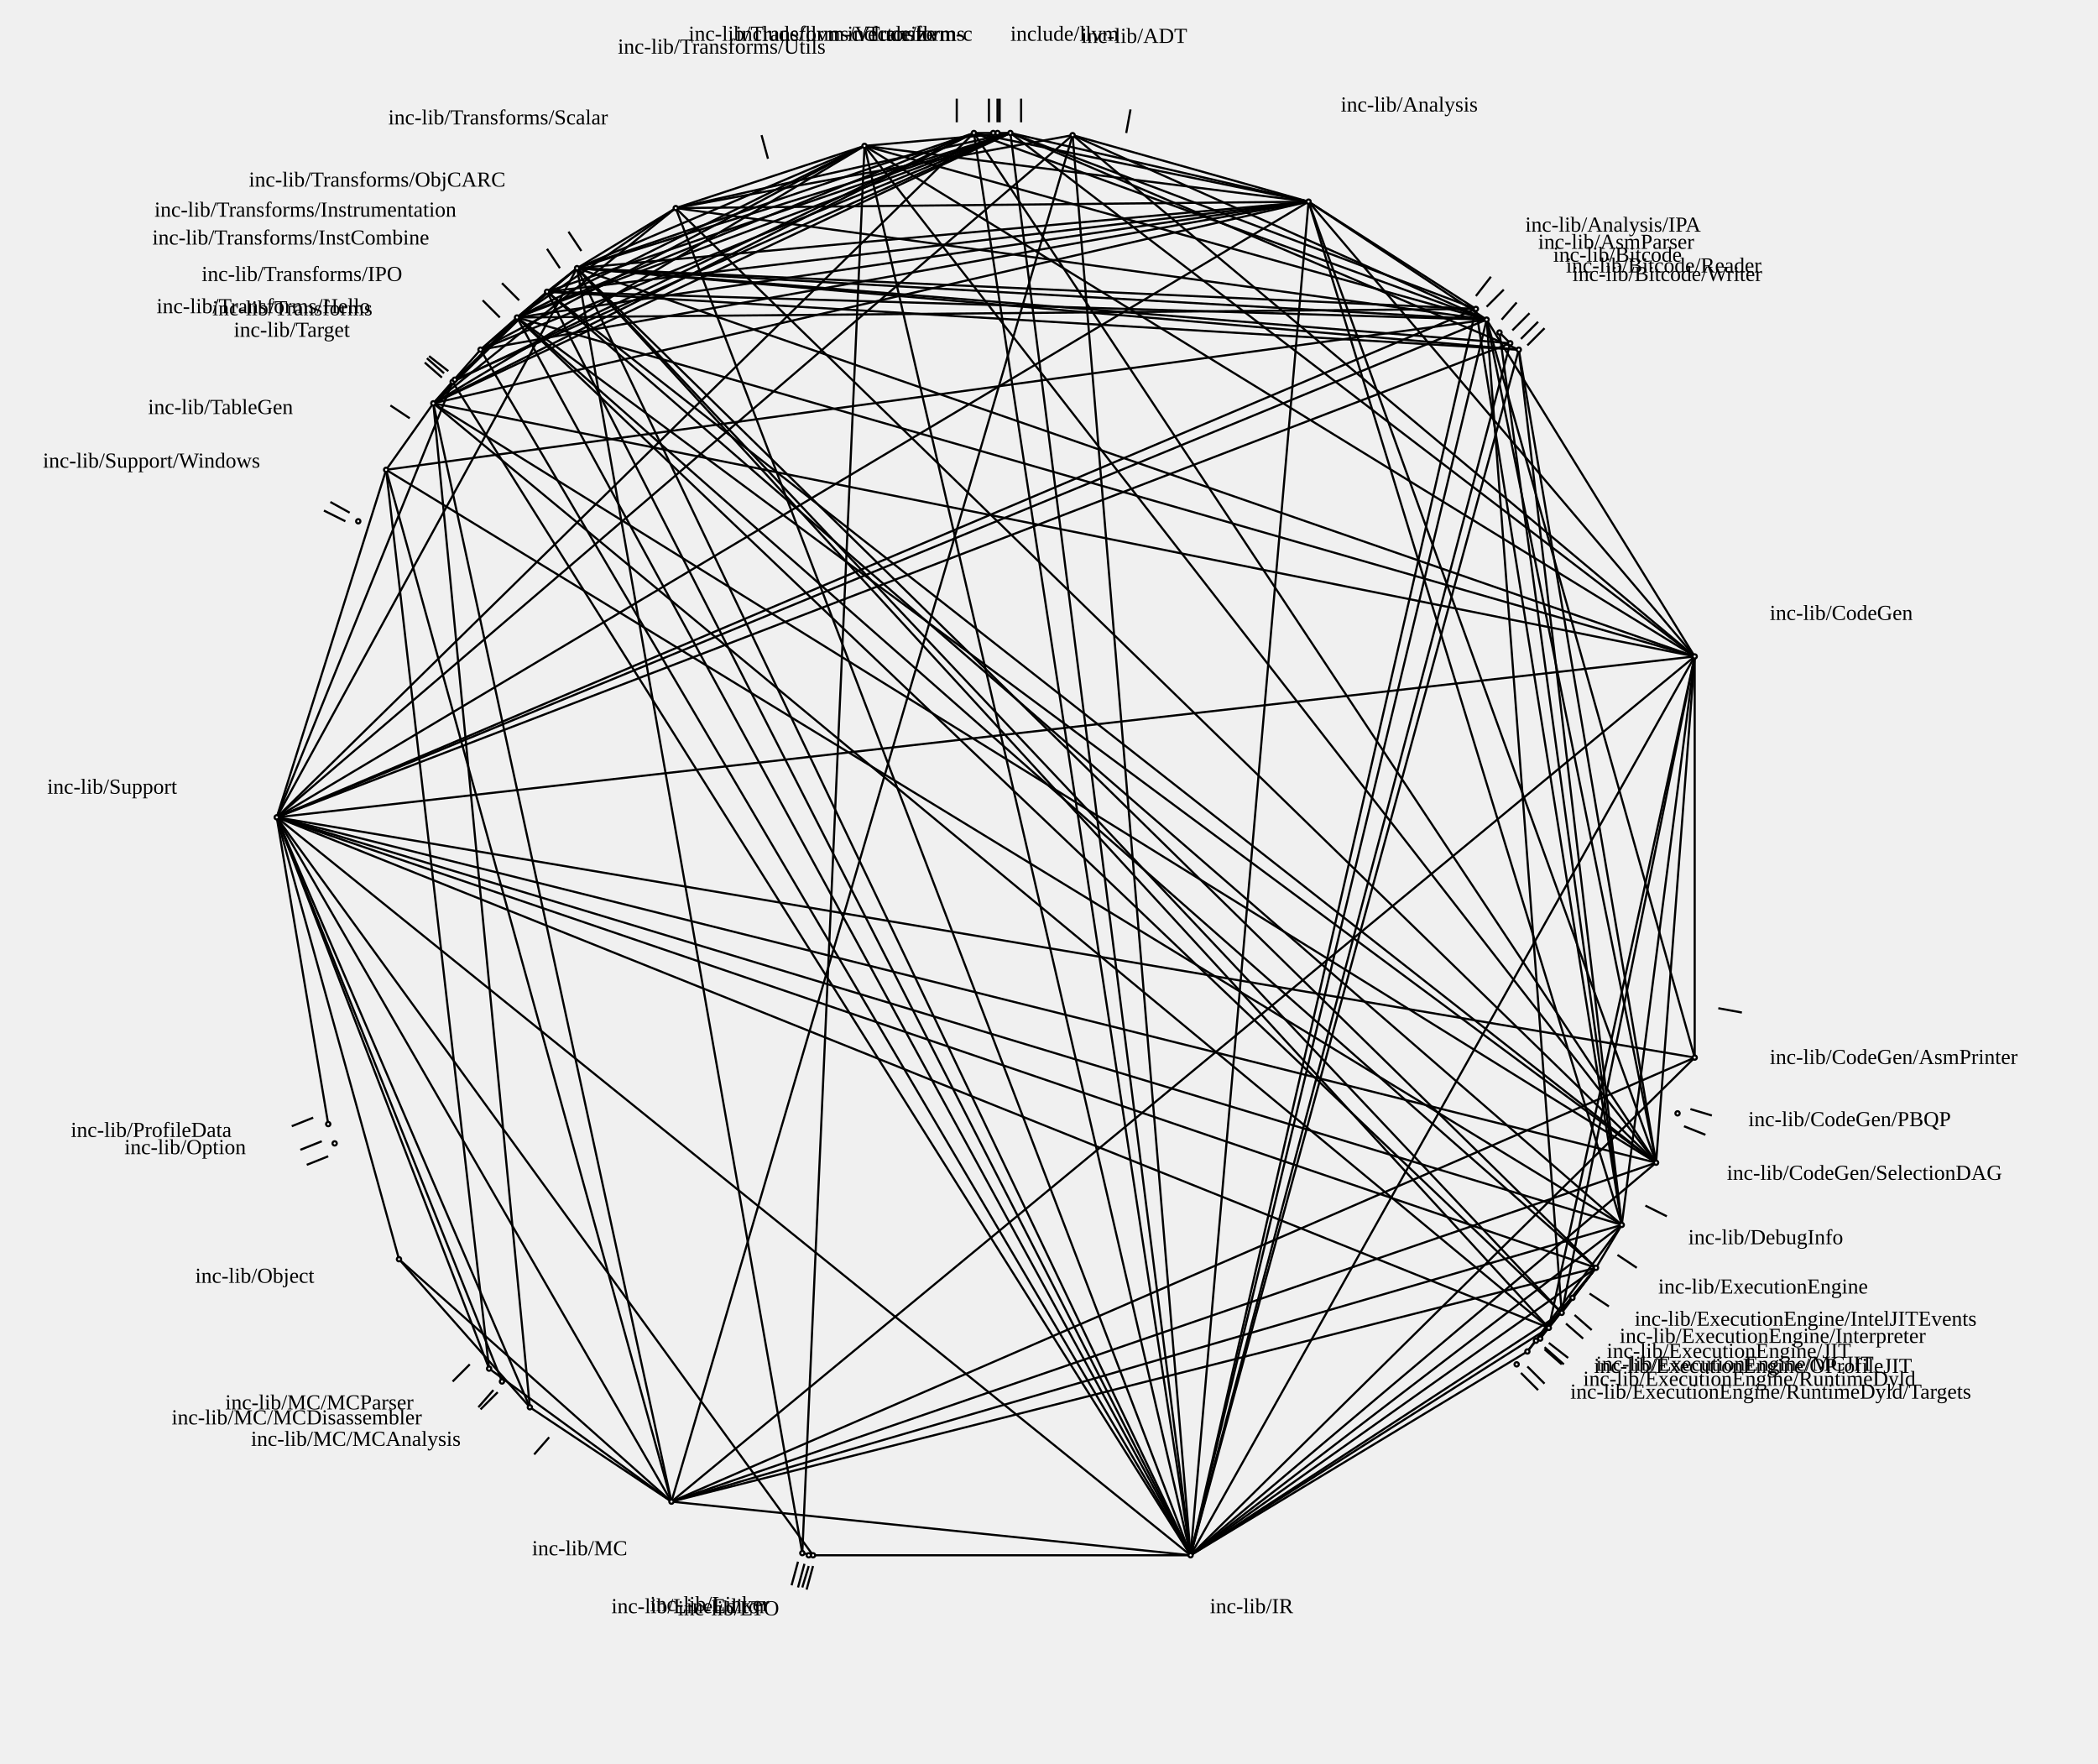
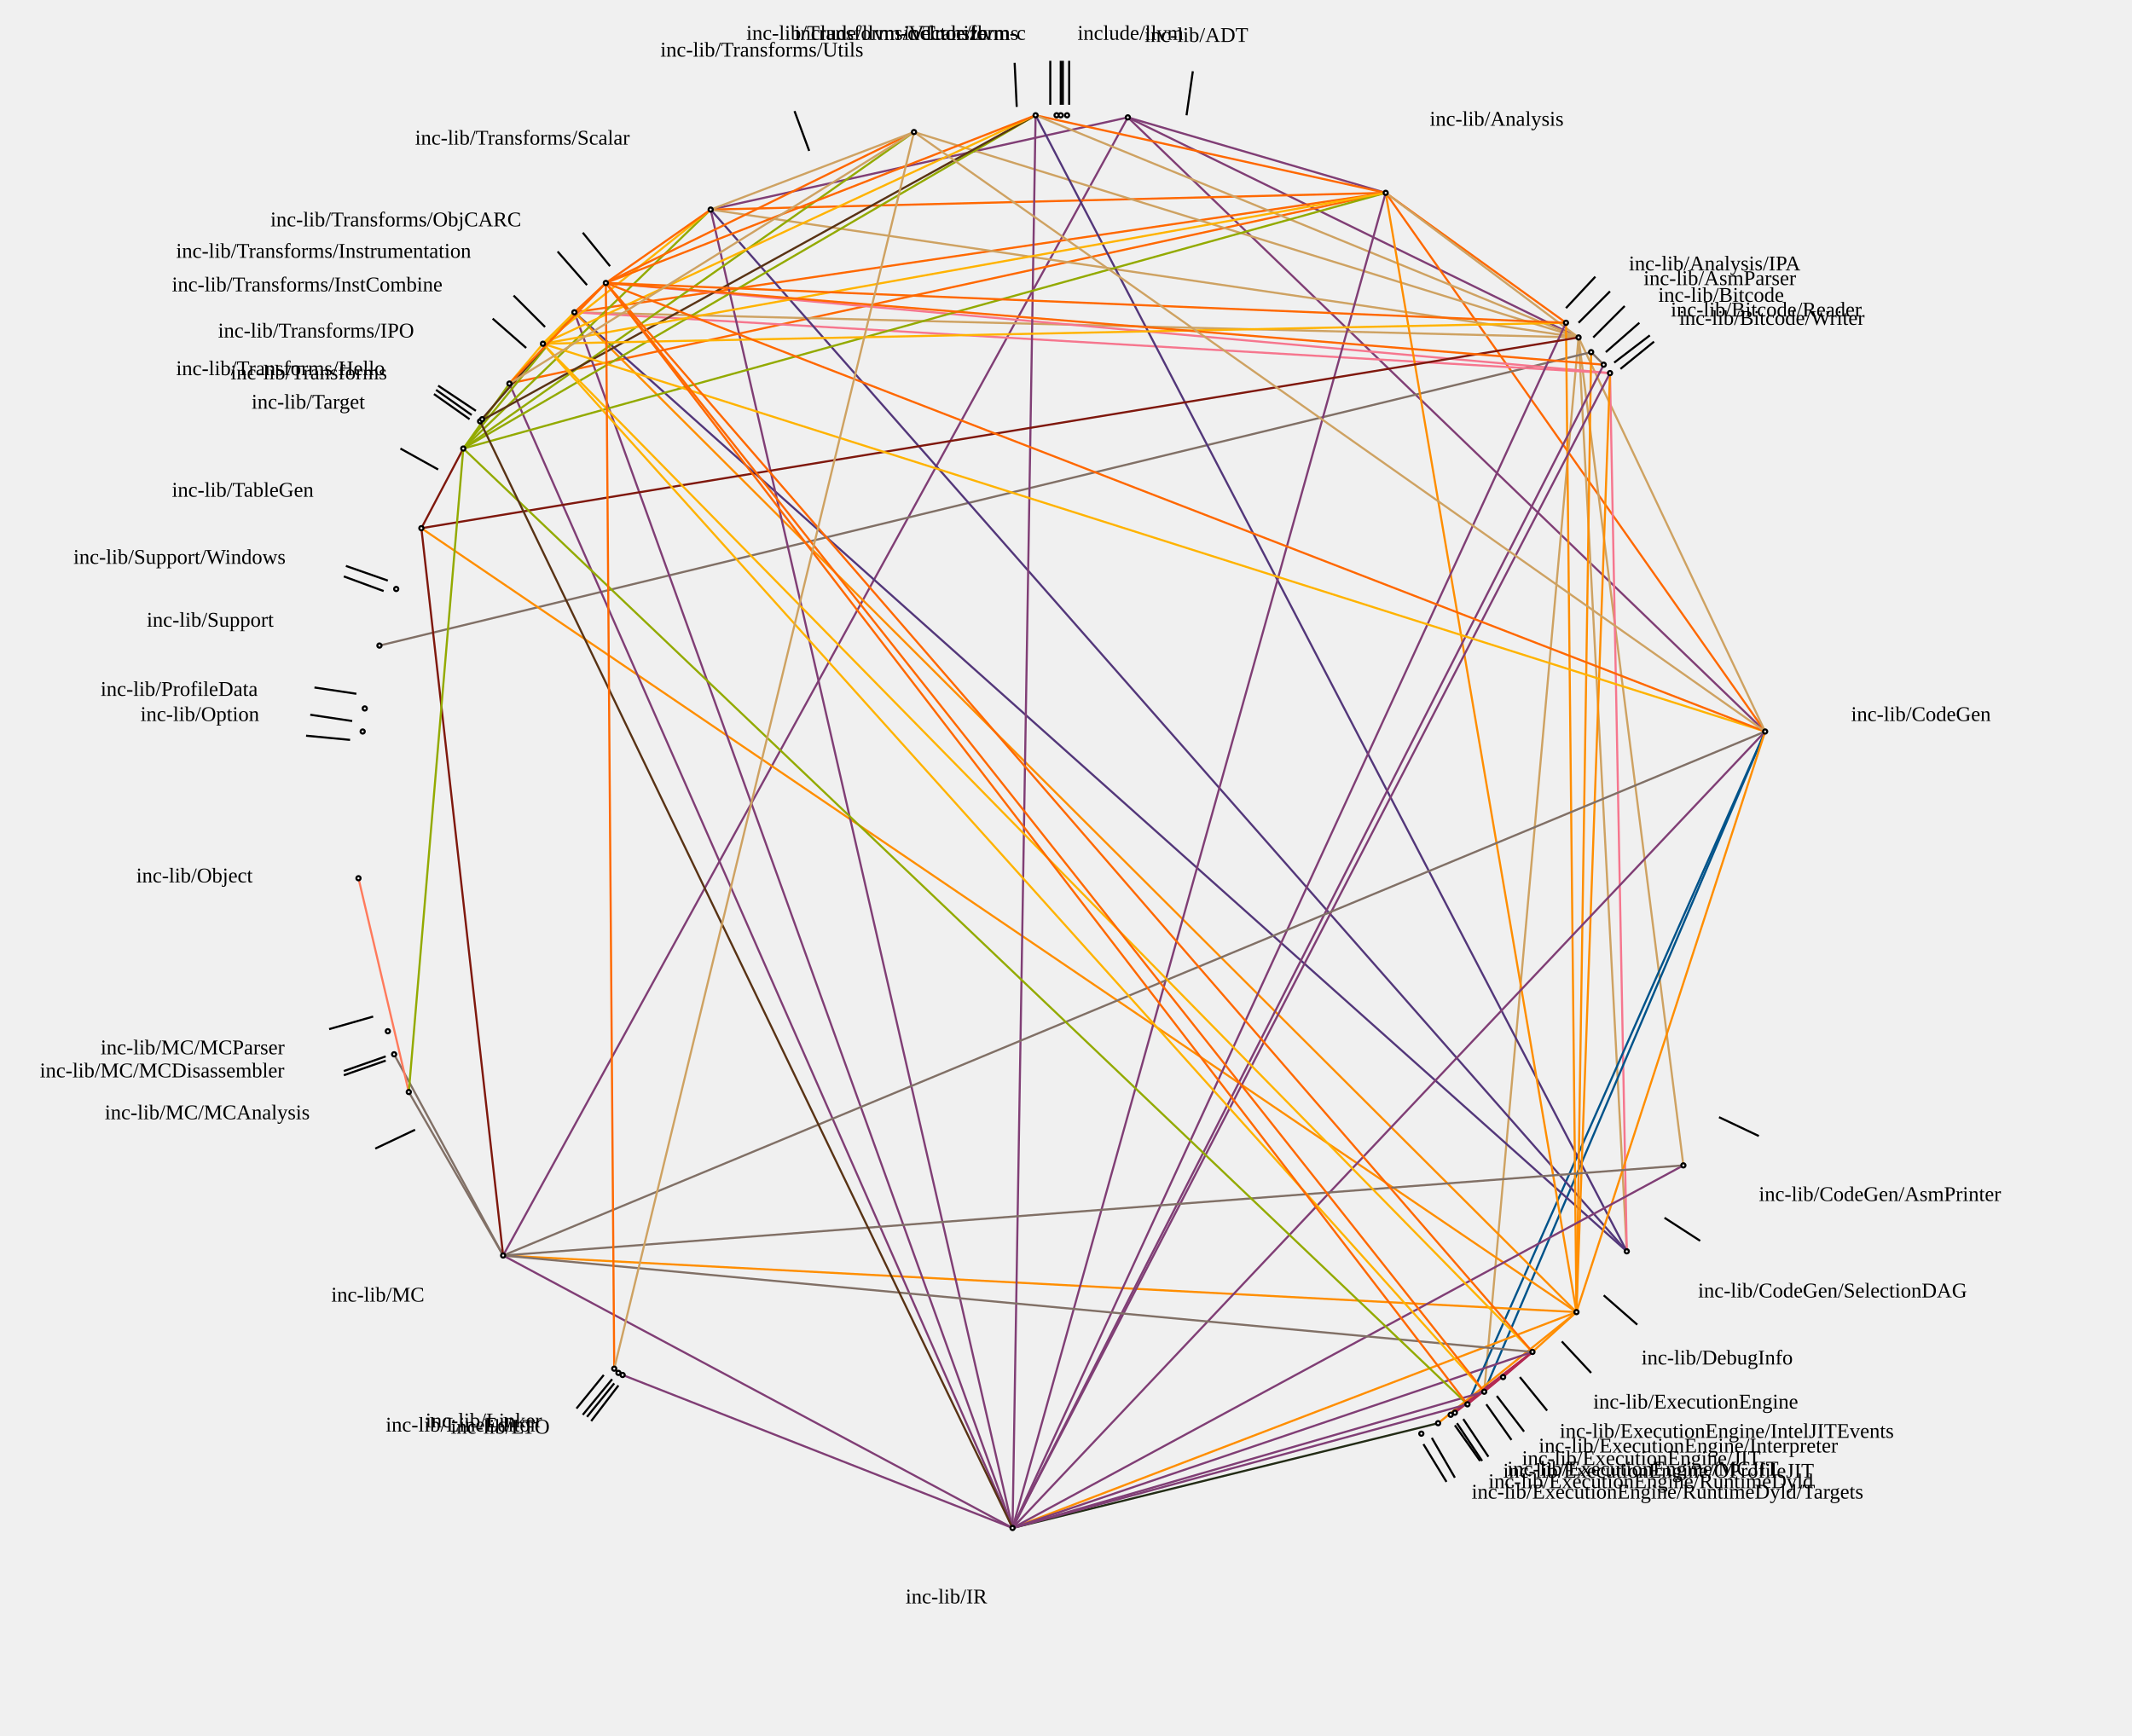
- <svg xmlns="http://www.w3.org/2000/svg" version="1.1" width="978" height="822">
-   <g fill="#f5f5ff" stroke="rgb(0,0,0)" style="stroke-width:1">
-     <line x1="466" y1="57" x2="466" y2="46" />
-     <line x1="476" y1="57" x2="476" y2="46" />
-     <line x1="525" y1="62" x2="527" y2="51" />
-     <line x1="688" y1="138" x2="695" y2="129" />
-     <line x1="693" y1="143" x2="701" y2="135" />
-     <line x1="700" y1="149" x2="707" y2="141" />
-     <line x1="705" y1="154" x2="713" y2="146" />
-     <line x1="709" y1="158" x2="717" y2="150" />
-     <line x1="712" y1="161" x2="720" y2="153" />
-     <line x1="801" y1="470" x2="812" y2="472" />
-     <line x1="788" y1="517" x2="798" y2="520" />
-     <line x1="785" y1="525" x2="795" y2="529" />
-     <line x1="767" y1="562" x2="777" y2="567" />
-     <line x1="754" y1="585" x2="763" y2="591" />
-     <line x1="741" y1="603" x2="750" y2="609" />
-     <line x1="734" y1="613" x2="742" y2="620" />
-     <line x1="730" y1="617" x2="738" y2="624" />
-     <line x1="722" y1="626" x2="731" y2="633" />
-     <line x1="720" y1="628" x2="729" y2="636" />
-     <line x1="720" y1="629" x2="728" y2="636" />
-     <line x1="712" y1="637" x2="720" y2="645" />
-     <line x1="709" y1="640" x2="717" y2="648" />
-     <line x1="379" y1="730" x2="376" y2="741" />
-     <line x1="377" y1="730" x2="374" y2="740" />
-     <line x1="375" y1="729" x2="372" y2="740" />
-     <line x1="372" y1="728" x2="369" y2="739" />
-     <line x1="256" y1="670" x2="249" y2="678" />
-     <line x1="232" y1="649" x2="224" y2="657" />
-     <line x1="230" y1="648" x2="223" y2="656" />
-     <line x1="219" y1="636" x2="211" y2="644" />
-     <line x1="153" y1="539" x2="143" y2="543" />
-     <line x1="150" y1="532" x2="140" y2="536" />
-     <line x1="146" y1="521" x2="136" y2="525" />
-     <line x1="161" y1="243" x2="151" y2="238" />
-     <line x1="163" y1="239" x2="154" y2="234" />
-     <line x1="191" y1="195" x2="182" y2="189" />
-     <line x1="206" y1="176" x2="198" y2="169" />
-     <line x1="207" y1="174" x2="199" y2="167" />
-     <line x1="209" y1="173" x2="200" y2="166" />
-     <line x1="233" y1="148" x2="225" y2="140" />
-     <line x1="242" y1="140" x2="234" y2="132" />
-     <line x1="261" y1="125" x2="255" y2="116" />
-     <line x1="271" y1="117" x2="265" y2="108" />
-     <line x1="358" y1="74" x2="355" y2="63" />
-     <line x1="446" y1="57" x2="446" y2="46" />
-     <line x1="461" y1="57" x2="461" y2="46" />
-     <line x1="465" y1="57" x2="465" y2="46" />
-     <line x1="471" y1="62" x2="471" y2="62" />
-     <line x1="500" y1="63" x2="500" y2="63" />
-     <line x1="471" y1="62" x2="610" y2="94" />
-     <line x1="500" y1="63" x2="610" y2="94" />
-     <line x1="610" y1="94" x2="610" y2="94" />
-     <line x1="471" y1="62" x2="688" y2="144" />
-     <line x1="610" y1="94" x2="688" y2="144" />
-     <line x1="500" y1="63" x2="693" y2="149" />
-     <line x1="610" y1="94" x2="693" y2="149" />
-     <line x1="693" y1="149" x2="693" y2="149" />
-     <line x1="699" y1="155" x2="699" y2="155" />
-     <line x1="699" y1="155" x2="704" y2="160" />
-     <line x1="704" y1="160" x2="704" y2="160" />
-     <line x1="471" y1="62" x2="708" y2="163" />
-     <line x1="471" y1="62" x2="790" y2="306" />
-     <line x1="500" y1="63" x2="790" y2="306" />
-     <line x1="610" y1="94" x2="790" y2="306" />
-     <line x1="693" y1="149" x2="790" y2="306" />
-     <line x1="790" y1="306" x2="790" y2="306" />
-     <line x1="693" y1="149" x2="790" y2="493" />
-     <line x1="790" y1="306" x2="790" y2="493" />
-     <line x1="790" y1="493" x2="790" y2="493" />
-     <line x1="610" y1="94" x2="772" y2="542" />
-     <line x1="693" y1="149" x2="772" y2="542" />
-     <line x1="708" y1="163" x2="772" y2="542" />
-     <line x1="790" y1="306" x2="772" y2="542" />
-     <line x1="772" y1="542" x2="772" y2="542" />
-     <line x1="610" y1="94" x2="756" y2="571" />
-     <line x1="688" y1="144" x2="756" y2="571" />
-     <line x1="699" y1="155" x2="756" y2="571" />
-     <line x1="708" y1="163" x2="756" y2="571" />
-     <line x1="790" y1="306" x2="756" y2="571" />
-     <line x1="756" y1="571" x2="756" y2="571" />
-     <line x1="756" y1="571" x2="744" y2="591" />
-     <line x1="744" y1="591" x2="744" y2="591" />
-     <line x1="744" y1="591" x2="733" y2="605" />
-     <line x1="733" y1="605" x2="733" y2="605" />
-     <line x1="693" y1="149" x2="728" y2="612" />
-     <line x1="790" y1="306" x2="728" y2="612" />
-     <line x1="744" y1="591" x2="728" y2="612" />
-     <line x1="728" y1="612" x2="728" y2="612" />
-     <line x1="790" y1="306" x2="722" y2="619" />
-     <line x1="744" y1="591" x2="722" y2="619" />
-     <line x1="722" y1="619" x2="722" y2="619" />
-     <line x1="744" y1="591" x2="718" y2="624" />
-     <line x1="718" y1="624" x2="718" y2="624" />
-     <line x1="744" y1="591" x2="716" y2="625" />
-     <line x1="756" y1="571" x2="712" y2="630" />
-     <line x1="744" y1="591" x2="712" y2="630" />
-     <line x1="712" y1="630" x2="712" y2="630" />
-     <line x1="471" y1="62" x2="555" y2="725" />
-     <line x1="500" y1="63" x2="555" y2="725" />
-     <line x1="610" y1="94" x2="555" y2="725" />
-     <line x1="688" y1="144" x2="555" y2="725" />
-     <line x1="693" y1="149" x2="555" y2="725" />
-     <line x1="704" y1="160" x2="555" y2="725" />
-     <line x1="708" y1="163" x2="555" y2="725" />
-     <line x1="790" y1="306" x2="555" y2="725" />
-     <line x1="790" y1="493" x2="555" y2="725" />
-     <line x1="772" y1="542" x2="555" y2="725" />
-     <line x1="756" y1="571" x2="555" y2="725" />
-     <line x1="744" y1="591" x2="555" y2="725" />
-     <line x1="728" y1="612" x2="555" y2="725" />
-     <line x1="722" y1="619" x2="555" y2="725" />
-     <line x1="712" y1="630" x2="555" y2="725" />
-     <line x1="555" y1="725" x2="555" y2="725" />
-     <line x1="555" y1="725" x2="379" y2="725" />
-     <line x1="379" y1="725" x2="374" y2="724" />
-     <line x1="374" y1="724" x2="374" y2="724" />
-     <line x1="500" y1="63" x2="313" y2="700" />
-     <line x1="790" y1="306" x2="313" y2="700" />
-     <line x1="790" y1="493" x2="313" y2="700" />
-     <line x1="772" y1="542" x2="313" y2="700" />
-     <line x1="756" y1="571" x2="313" y2="700" />
-     <line x1="744" y1="591" x2="313" y2="700" />
-     <line x1="555" y1="725" x2="313" y2="700" />
-     <line x1="313" y1="700" x2="313" y2="700" />
-     <line x1="313" y1="700" x2="247" y2="656" />
-     <line x1="247" y1="656" x2="247" y2="656" />
-     <line x1="313" y1="700" x2="228" y2="638" />
-     <line x1="228" y1="638" x2="228" y2="638" />
-     <line x1="313" y1="700" x2="186" y2="587" />
-     <line x1="247" y1="656" x2="186" y2="587" />
-     <line x1="186" y1="587" x2="186" y2="587" />
-     <line x1="156" y1="533" x2="156" y2="533" />
-     <line x1="153" y1="524" x2="153" y2="524" />
-     <line x1="500" y1="63" x2="129" y2="381" />
-     <line x1="610" y1="94" x2="129" y2="381" />
-     <line x1="688" y1="144" x2="129" y2="381" />
-     <line x1="693" y1="149" x2="129" y2="381" />
-     <line x1="704" y1="160" x2="129" y2="381" />
-     <line x1="790" y1="306" x2="129" y2="381" />
-     <line x1="790" y1="493" x2="129" y2="381" />
-     <line x1="772" y1="542" x2="129" y2="381" />
-     <line x1="756" y1="571" x2="129" y2="381" />
-     <line x1="744" y1="591" x2="129" y2="381" />
-     <line x1="722" y1="619" x2="129" y2="381" />
-     <line x1="555" y1="725" x2="129" y2="381" />
-     <line x1="379" y1="725" x2="129" y2="381" />
-     <line x1="313" y1="700" x2="129" y2="381" />
-     <line x1="247" y1="656" x2="129" y2="381" />
-     <line x1="234" y1="644" x2="129" y2="381" />
-     <line x1="228" y1="638" x2="129" y2="381" />
-     <line x1="186" y1="587" x2="129" y2="381" />
-     <line x1="153" y1="524" x2="129" y2="381" />
-     <line x1="129" y1="381" x2="129" y2="381" />
-     <line x1="167" y1="243" x2="167" y2="243" />
-     <line x1="693" y1="149" x2="180" y2="219" />
-     <line x1="756" y1="571" x2="180" y2="219" />
-     <line x1="313" y1="700" x2="180" y2="219" />
-     <line x1="228" y1="638" x2="180" y2="219" />
-     <line x1="129" y1="381" x2="180" y2="219" />
-     <line x1="180" y1="219" x2="180" y2="219" />
-     <line x1="471" y1="62" x2="202" y2="188" />
-     <line x1="610" y1="94" x2="202" y2="188" />
-     <line x1="790" y1="306" x2="202" y2="188" />
-     <line x1="772" y1="542" x2="202" y2="188" />
-     <line x1="722" y1="619" x2="202" y2="188" />
-     <line x1="313" y1="700" x2="202" y2="188" />
-     <line x1="247" y1="656" x2="202" y2="188" />
-     <line x1="180" y1="219" x2="202" y2="188" />
-     <line x1="202" y1="188" x2="202" y2="188" />
-     <line x1="555" y1="725" x2="211" y2="178" />
-     <line x1="129" y1="381" x2="211" y2="178" />
-     <line x1="471" y1="62" x2="212" y2="177" />
-     <line x1="471" y1="62" x2="224" y2="163" />
-     <line x1="610" y1="94" x2="224" y2="163" />
-     <line x1="555" y1="725" x2="224" y2="163" />
-     <line x1="202" y1="188" x2="224" y2="163" />
-     <line x1="224" y1="163" x2="224" y2="163" />
-     <line x1="471" y1="62" x2="241" y2="148" />
-     <line x1="610" y1="94" x2="241" y2="148" />
-     <line x1="688" y1="144" x2="241" y2="148" />
-     <line x1="790" y1="306" x2="241" y2="148" />
-     <line x1="772" y1="542" x2="241" y2="148" />
-     <line x1="744" y1="591" x2="241" y2="148" />
-     <line x1="728" y1="612" x2="241" y2="148" />
-     <line x1="555" y1="725" x2="241" y2="148" />
-     <line x1="202" y1="188" x2="241" y2="148" />
-     <line x1="224" y1="163" x2="241" y2="148" />
-     <line x1="241" y1="148" x2="241" y2="148" />
-     <line x1="471" y1="62" x2="255" y2="136" />
-     <line x1="610" y1="94" x2="255" y2="136" />
-     <line x1="693" y1="149" x2="255" y2="136" />
-     <line x1="708" y1="163" x2="255" y2="136" />
-     <line x1="772" y1="542" x2="255" y2="136" />
-     <line x1="756" y1="571" x2="255" y2="136" />
-     <line x1="555" y1="725" x2="255" y2="136" />
-     <line x1="202" y1="188" x2="255" y2="136" />
-     <line x1="211" y1="178" x2="255" y2="136" />
-     <line x1="241" y1="148" x2="255" y2="136" />
-     <line x1="255" y1="136" x2="255" y2="136" />
-     <line x1="471" y1="62" x2="269" y2="125" />
-     <line x1="610" y1="94" x2="269" y2="125" />
-     <line x1="688" y1="144" x2="269" y2="125" />
-     <line x1="693" y1="149" x2="269" y2="125" />
-     <line x1="704" y1="160" x2="269" y2="125" />
-     <line x1="708" y1="163" x2="269" y2="125" />
-     <line x1="790" y1="306" x2="269" y2="125" />
-     <line x1="744" y1="591" x2="269" y2="125" />
-     <line x1="728" y1="612" x2="269" y2="125" />
-     <line x1="722" y1="619" x2="269" y2="125" />
-     <line x1="555" y1="725" x2="269" y2="125" />
-     <line x1="374" y1="724" x2="269" y2="125" />
-     <line x1="129" y1="381" x2="269" y2="125" />
-     <line x1="224" y1="163" x2="269" y2="125" />
-     <line x1="241" y1="148" x2="269" y2="125" />
-     <line x1="255" y1="136" x2="269" y2="125" />
-     <line x1="269" y1="125" x2="269" y2="125" />
-     <line x1="471" y1="62" x2="315" y2="97" />
-     <line x1="500" y1="63" x2="315" y2="97" />
-     <line x1="610" y1="94" x2="315" y2="97" />
-     <line x1="693" y1="149" x2="315" y2="97" />
-     <line x1="772" y1="542" x2="315" y2="97" />
-     <line x1="555" y1="725" x2="315" y2="97" />
-     <line x1="202" y1="188" x2="315" y2="97" />
-     <line x1="241" y1="148" x2="315" y2="97" />
-     <line x1="269" y1="125" x2="315" y2="97" />
-     <line x1="315" y1="97" x2="315" y2="97" />
-     <line x1="471" y1="62" x2="403" y2="68" />
-     <line x1="610" y1="94" x2="403" y2="68" />
-     <line x1="693" y1="149" x2="403" y2="68" />
-     <line x1="790" y1="306" x2="403" y2="68" />
-     <line x1="772" y1="542" x2="403" y2="68" />
-     <line x1="555" y1="725" x2="403" y2="68" />
-     <line x1="374" y1="724" x2="403" y2="68" />
-     <line x1="202" y1="188" x2="403" y2="68" />
-     <line x1="224" y1="163" x2="403" y2="68" />
-     <line x1="241" y1="148" x2="403" y2="68" />
-     <line x1="269" y1="125" x2="403" y2="68" />
-     <line x1="315" y1="97" x2="403" y2="68" />
-     <line x1="403" y1="68" x2="403" y2="68" />
-     <line x1="471" y1="62" x2="454" y2="62" />
-     <line x1="610" y1="94" x2="454" y2="62" />
-     <line x1="693" y1="149" x2="454" y2="62" />
-     <line x1="772" y1="542" x2="454" y2="62" />
-     <line x1="555" y1="725" x2="454" y2="62" />
-     <line x1="129" y1="381" x2="454" y2="62" />
-     <line x1="202" y1="188" x2="454" y2="62" />
-     <line x1="211" y1="178" x2="454" y2="62" />
-     <line x1="241" y1="148" x2="454" y2="62" />
-     <line x1="269" y1="125" x2="454" y2="62" />
-     <line x1="454" y1="62" x2="454" y2="62" />
-     <line x1="463" y1="62" x2="463" y2="62" />
-     <circle cx="471" cy="62" r="1" style="fill:#ffffff" />
-     <circle cx="500" cy="63" r="1" style="fill:#ffffff" />
-     <circle cx="610" cy="94" r="1" style="fill:#ffffff" />
-     <circle cx="688" cy="144" r="1" style="fill:#ffffff" />
-     <circle cx="693" cy="149" r="1" style="fill:#ffffff" />
-     <circle cx="699" cy="155" r="1" style="fill:#ffffff" />
-     <circle cx="704" cy="160" r="1" style="fill:#ffffff" />
-     <circle cx="708" cy="163" r="1" style="fill:#ffffff" />
-     <circle cx="790" cy="306" r="1" style="fill:#ffffff" />
-     <circle cx="790" cy="493" r="1" style="fill:#ffffff" />
-     <circle cx="782" cy="519" r="1" style="fill:#ffffff" />
-     <circle cx="772" cy="542" r="1" style="fill:#ffffff" />
-     <circle cx="756" cy="571" r="1" style="fill:#ffffff" />
-     <circle cx="744" cy="591" r="1" style="fill:#ffffff" />
-     <circle cx="733" cy="605" r="1" style="fill:#ffffff" />
-     <circle cx="728" cy="612" r="1" style="fill:#ffffff" />
-     <circle cx="722" cy="619" r="1" style="fill:#ffffff" />
-     <circle cx="718" cy="624" r="1" style="fill:#ffffff" />
-     <circle cx="716" cy="625" r="1" style="fill:#ffffff" />
-     <circle cx="712" cy="630" r="1" style="fill:#ffffff" />
-     <circle cx="707" cy="636" r="1" style="fill:#ffffff" />
-     <circle cx="555" cy="725" r="1" style="fill:#ffffff" />
-     <circle cx="379" cy="725" r="1" style="fill:#ffffff" />
-     <circle cx="377" cy="725" r="1" style="fill:#ffffff" />
-     <circle cx="374" cy="724" r="1" style="fill:#ffffff" />
-     <circle cx="313" cy="700" r="1" style="fill:#ffffff" />
-     <circle cx="247" cy="656" r="1" style="fill:#ffffff" />
-     <circle cx="234" cy="644" r="1" style="fill:#ffffff" />
-     <circle cx="228" cy="638" r="1" style="fill:#ffffff" />
-     <circle cx="186" cy="587" r="1" style="fill:#ffffff" />
-     <circle cx="156" cy="533" r="1" style="fill:#ffffff" />
-     <circle cx="153" cy="524" r="1" style="fill:#ffffff" />
-     <circle cx="129" cy="381" r="1" style="fill:#ffffff" />
-     <circle cx="167" cy="243" r="1" style="fill:#ffffff" />
-     <circle cx="180" cy="219" r="1" style="fill:#ffffff" />
-     <circle cx="202" cy="188" r="1" style="fill:#ffffff" />
-     <circle cx="211" cy="178" r="1" style="fill:#ffffff" />
-     <circle cx="212" cy="177" r="1" style="fill:#ffffff" />
-     <circle cx="224" cy="163" r="1" style="fill:#ffffff" />
-     <circle cx="241" cy="148" r="1" style="fill:#ffffff" />
-     <circle cx="255" cy="136" r="1" style="fill:#ffffff" />
-     <circle cx="269" cy="125" r="1" style="fill:#ffffff" />
-     <circle cx="315" cy="97" r="1" style="fill:#ffffff" />
-     <circle cx="403" cy="68" r="1" style="fill:#ffffff" />
-     <circle cx="454" cy="62" r="1" style="fill:#ffffff" />
-     <circle cx="463" cy="62" r="1" style="fill:#ffffff" />
-     <circle cx="465" cy="62" r="1" style="fill:#ffffff" />
-   </g>
-   <g font-size="10">
-     <text x="471" y="19">include/llvm</text>
-     <text x="504" y="20">inc-lib/ADT</text>
-     <text x="625" y="52">inc-lib/Analysis</text>
-     <text x="711" y="108">inc-lib/Analysis/IPA</text>
-     <text x="717" y="116">inc-lib/AsmParser</text>
-     <text x="724" y="122">inc-lib/Bitcode</text>
-     <text x="730" y="127">inc-lib/Bitcode/Reader</text>
-     <text x="733" y="131">inc-lib/Bitcode/Writer</text>
-     <text x="825" y="289">inc-lib/CodeGen</text>
-     <text x="825" y="496">inc-lib/CodeGen/AsmPrinter</text>
-     <text x="815" y="525">inc-lib/CodeGen/PBQP</text>
-     <text x="805" y="550">inc-lib/CodeGen/SelectionDAG</text>
-     <text x="787" y="580">inc-lib/DebugInfo</text>
-     <text x="773" y="603">inc-lib/ExecutionEngine</text>
-     <text x="762" y="618">inc-lib/ExecutionEngine/IntelJITEvents</text>
-     <text x="755" y="626">inc-lib/ExecutionEngine/Interpreter</text>
-     <text x="749" y="633">inc-lib/ExecutionEngine/JIT</text>
-     <text x="744" y="639">inc-lib/ExecutionEngine/MCJIT</text>
-     <text x="743" y="640">inc-lib/ExecutionEngine/OProfileJIT</text>
-     <text x="738" y="646">inc-lib/ExecutionEngine/RuntimeDyld</text>
-     <text x="732" y="652">inc-lib/ExecutionEngine/RuntimeDyld/Targets</text>
-     <text x="564" y="752">inc-lib/IR</text>
-     <text x="316" y="753">inc-lib/LTO</text>
-     <text x="285" y="752">inc-lib/LineEditor</text>
-     <text x="303" y="751">inc-lib/Linker</text>
-     <text x="248" y="725">inc-lib/MC</text>
-     <text x="117" y="674">inc-lib/MC/MCAnalysis</text>
-     <text x="80" y="664">inc-lib/MC/MCDisassembler</text>
-     <text x="105" y="657">inc-lib/MC/MCParser</text>
-     <text x="91" y="598">inc-lib/Object</text>
-     <text x="58" y="538">inc-lib/Option</text>
-     <text x="33" y="530">inc-lib/ProfileData</text>
-     <text x="22" y="370">inc-lib/Support</text>
-     <text x="20" y="218">inc-lib/Support/Windows</text>
-     <text x="69" y="193">inc-lib/TableGen</text>
-     <text x="109" y="157">inc-lib/Target</text>
-     <text x="99" y="147">inc-lib/Transforms</text>
-     <text x="73" y="146">inc-lib/Transforms/Hello</text>
-     <text x="94" y="131">inc-lib/Transforms/IPO</text>
-     <text x="71" y="114">inc-lib/Transforms/InstCombine</text>
-     <text x="72" y="101">inc-lib/Transforms/Instrumentation</text>
-     <text x="116" y="87">inc-lib/Transforms/ObjCARC</text>
-     <text x="181" y="58">inc-lib/Transforms/Scalar</text>
-     <text x="288" y="25">inc-lib/Transforms/Utils</text>
-     <text x="321" y="19">inc-lib/Transforms/Vectorize</text>
-     <text x="395" y="19">include/llvm-c</text>
-     <text x="343" y="19">include/llvm-c/Transforms</text>
+ <svg xmlns="http://www.w3.org/2000/svg" version="1.1" width="1017" height="828">
+   <g fill="#f5f5ff" stroke="#000000" style="stroke-width:1">
+     <line x1="507" y1="50" x2="507" y2="29" />
+     <line x1="510" y1="50" x2="510" y2="29" />
+     <line x1="566" y1="55" x2="569" y2="34" />
+     <line x1="747" y1="147" x2="761" y2="132" />
+     <line x1="753" y1="154" x2="768" y2="139" />
+     <line x1="760" y1="161" x2="775" y2="146" />
+     <line x1="766" y1="168" x2="782" y2="154" />
+     <line x1="770" y1="173" x2="787" y2="160" />
+     <line x1="773" y1="176" x2="789" y2="163" />
+     <line x1="820" y1="533" x2="839" y2="542" />
+     <line x1="794" y1="581" x2="811" y2="592" />
+     <line x1="765" y1="618" x2="781" y2="632" />
+     <line x1="745" y1="640" x2="759" y2="655" />
+     <line x1="725" y1="657" x2="738" y2="673" />
+     <line x1="714" y1="666" x2="727" y2="683" />
+     <line x1="709" y1="670" x2="721" y2="687" />
+     <line x1="698" y1="677" x2="710" y2="695" />
+     <line x1="695" y1="679" x2="707" y2="697" />
+     <line x1="694" y1="680" x2="706" y2="697" />
+     <line x1="683" y1="686" x2="694" y2="705" />
+     <line x1="679" y1="689" x2="690" y2="707" />
+     <line x1="295" y1="661" x2="282" y2="678" />
+     <line x1="293" y1="660" x2="280" y2="676" />
+     <line x1="292" y1="658" x2="278" y2="675" />
+     <line x1="288" y1="656" x2="275" y2="672" />
+     <line x1="198" y1="539" x2="179" y2="548" />
+     <line x1="184" y1="506" x2="164" y2="513" />
+     <line x1="184" y1="504" x2="164" y2="511" />
+     <line x1="178" y1="485" x2="157" y2="491" />
+     <line x1="167" y1="353" x2="146" y2="351" />
+     <line x1="168" y1="344" x2="148" y2="341" />
+     <line x1="170" y1="331" x2="150" y2="328" />
+     <line x1="183" y1="282" x2="164" y2="275" />
+     <line x1="185" y1="277" x2="165" y2="270" />
+     <line x1="209" y1="224" x2="191" y2="214" />
+     <line x1="224" y1="200" x2="207" y2="188" />
+     <line x1="225" y1="198" x2="208" y2="186" />
+     <line x1="227" y1="196" x2="209" y2="184" />
+     <line x1="251" y1="166" x2="235" y2="152" />
+     <line x1="260" y1="156" x2="245" y2="141" />
+     <line x1="280" y1="136" x2="266" y2="120" />
+     <line x1="291" y1="127" x2="278" y2="111" />
+     <line x1="386" y1="72" x2="379" y2="53" />
+     <line x1="485" y1="51" x2="484" y2="30" />
+     <line x1="501" y1="50" x2="501" y2="29" />
+     <line x1="506" y1="50" x2="506" y2="29" />
+   </g>
+   <g fill="#f5f5ff" stroke="#803e75" style="stroke-width:1">
+     <line x1="538" y1="56" x2="240" y2="599" />
+     <line x1="538" y1="56" x2="753" y2="161" />
+     <line x1="538" y1="56" x2="661" y2="92" />
+     <line x1="538" y1="56" x2="842" y2="349" />
+     <line x1="538" y1="56" x2="339" y2="100" />
+   </g>
+   <g fill="#f5f5ff" stroke="#ff6800" style="stroke-width:1">
+     <line x1="661" y1="92" x2="747" y2="154" />
+     <line x1="661" y1="92" x2="243" y2="183" />
+     <line x1="661" y1="92" x2="494" y2="55" />
+     <line x1="661" y1="92" x2="274" y2="149" />
+     <line x1="661" y1="92" x2="339" y2="100" />
+     <line x1="661" y1="92" x2="842" y2="349" />
+   </g>
+   <g fill="#f5f5ff" stroke="#cea262" style="stroke-width:1">
+     <line x1="753" y1="161" x2="776" y2="597" />
+     <line x1="753" y1="161" x2="803" y2="556" />
+     <line x1="753" y1="161" x2="339" y2="100" />
+     <line x1="753" y1="161" x2="274" y2="149" />
+     <line x1="753" y1="161" x2="842" y2="349" />
+     <line x1="753" y1="161" x2="436" y2="63" />
+     <line x1="753" y1="161" x2="708" y2="664" />
+     <line x1="753" y1="161" x2="494" y2="55" />
+     <line x1="753" y1="161" x2="661" y2="92" />
+   </g>
+   <g fill="#f5f5ff" stroke="#817066" style="stroke-width:1">
+     <line x1="759" y1="168" x2="765" y2="174" />
+     <line x1="759" y1="168" x2="181" y2="308" />
+   </g>
+   <g fill="#f5f5ff" stroke="#f6768e" style="stroke-width:1">
+     <line x1="768" y1="178" x2="274" y2="149" />
+     <line x1="768" y1="178" x2="289" y2="135" />
+     <line x1="768" y1="178" x2="776" y2="597" />
+   </g>
+   <g fill="#f5f5ff" stroke="#00538a" style="stroke-width:1">
+     <line x1="842" y1="349" x2="708" y2="664" />
+     <line x1="842" y1="349" x2="700" y2="670" />
+   </g>
+   <g fill="#f5f5ff" stroke="#53377a" style="stroke-width:1">
+     <line x1="776" y1="597" x2="274" y2="149" />
+     <line x1="776" y1="597" x2="339" y2="100" />
+     <line x1="776" y1="597" x2="494" y2="55" />
+   </g>
+   <g fill="#f5f5ff" stroke="#ff8e00" style="stroke-width:1">
+     <line x1="752" y1="626" x2="686" y2="679" />
+     <line x1="752" y1="626" x2="661" y2="92" />
+     <line x1="752" y1="626" x2="747" y2="154" />
+     <line x1="752" y1="626" x2="274" y2="149" />
+     <line x1="752" y1="626" x2="759" y2="168" />
+     <line x1="752" y1="626" x2="768" y2="178" />
+     <line x1="752" y1="626" x2="842" y2="349" />
+     <line x1="752" y1="626" x2="731" y2="645" />
+     <line x1="752" y1="626" x2="201" y2="252" />
+     <line x1="752" y1="626" x2="240" y2="599" />
+     <line x1="752" y1="626" x2="483" y2="729" />
+   </g>
+   <g fill="#f5f5ff" stroke="#b32851" style="stroke-width:1">
+     <line x1="731" y1="645" x2="692" y2="675" />
+     <line x1="731" y1="645" x2="694" y2="674" />
+     <line x1="731" y1="645" x2="717" y2="657" />
+     <line x1="731" y1="645" x2="700" y2="670" />
+     <line x1="731" y1="645" x2="708" y2="664" />
+   </g>
+   <g fill="#f5f5ff" stroke="#232c16" style="stroke-width:1">
+     <line x1="686" y1="679" x2="483" y2="729" />
+   </g>
+   <g fill="#f5f5ff" stroke="#803e75" style="stroke-width:1">
+     <line x1="483" y1="729" x2="339" y2="100" />
+     <line x1="483" y1="729" x2="708" y2="664" />
+     <line x1="483" y1="729" x2="731" y2="645" />
+     <line x1="483" y1="729" x2="700" y2="670" />
+     <line x1="483" y1="729" x2="243" y2="183" />
+     <line x1="483" y1="729" x2="297" y2="656" />
+     <line x1="483" y1="729" x2="494" y2="55" />
+     <line x1="483" y1="729" x2="803" y2="556" />
+     <line x1="483" y1="729" x2="842" y2="349" />
+     <line x1="483" y1="729" x2="768" y2="178" />
+     <line x1="483" y1="729" x2="765" y2="174" />
+     <line x1="483" y1="729" x2="274" y2="149" />
+     <line x1="483" y1="729" x2="747" y2="154" />
+     <line x1="483" y1="729" x2="240" y2="599" />
+     <line x1="483" y1="729" x2="661" y2="92" />
+   </g>
+   <g fill="#f5f5ff" stroke="#cea262" style="stroke-width:1">
+     <line x1="293" y1="653" x2="297" y2="656" />
+   </g>
+   <g fill="#f5f5ff" stroke="#817066" style="stroke-width:1">
+     <line x1="240" y1="599" x2="803" y2="556" />
+     <line x1="240" y1="599" x2="188" y2="503" />
+     <line x1="240" y1="599" x2="195" y2="521" />
+     <line x1="240" y1="599" x2="731" y2="645" />
+     <line x1="240" y1="599" x2="842" y2="349" />
+   </g>
+   <g fill="#f5f5ff" stroke="#ff7a5c" style="stroke-width:1">
+     <line x1="171" y1="419" x2="195" y2="521" />
+   </g>
+   <g fill="#f5f5ff" stroke="#7f180d" style="stroke-width:1">
+     <line x1="201" y1="252" x2="221" y2="214" />
+     <line x1="201" y1="252" x2="240" y2="599" />
+     <line x1="201" y1="252" x2="753" y2="161" />
+   </g>
+   <g fill="#f5f5ff" stroke="#93aa00" style="stroke-width:1">
+     <line x1="221" y1="214" x2="339" y2="100" />
+     <line x1="221" y1="214" x2="436" y2="63" />
+     <line x1="221" y1="214" x2="494" y2="55" />
+     <line x1="221" y1="214" x2="195" y2="521" />
+     <line x1="221" y1="214" x2="661" y2="92" />
+     <line x1="221" y1="214" x2="700" y2="670" />
+     <line x1="221" y1="214" x2="243" y2="183" />
+     <line x1="221" y1="214" x2="274" y2="149" />
+   </g>
+   <g fill="#f5f5ff" stroke="#593315" style="stroke-width:1">
+     <line x1="229" y1="201" x2="494" y2="55" />
+     <line x1="229" y1="201" x2="483" y2="729" />
+     <line x1="229" y1="201" x2="274" y2="149" />
+   </g>
+   <g fill="#f5f5ff" stroke="#ffb300" style="stroke-width:1">
+     <line x1="259" y1="164" x2="274" y2="149" />
+     <line x1="259" y1="164" x2="747" y2="154" />
+     <line x1="259" y1="164" x2="842" y2="349" />
+     <line x1="259" y1="164" x2="339" y2="100" />
+     <line x1="259" y1="164" x2="731" y2="645" />
+     <line x1="259" y1="164" x2="708" y2="664" />
+     <line x1="259" y1="164" x2="243" y2="183" />
+     <line x1="259" y1="164" x2="661" y2="92" />
+     <line x1="259" y1="164" x2="289" y2="135" />
+     <line x1="259" y1="164" x2="494" y2="55" />
+   </g>
+   <g fill="#f5f5ff" stroke="#ff6800" style="stroke-width:1">
+     <line x1="289" y1="135" x2="494" y2="55" />
+     <line x1="289" y1="135" x2="436" y2="63" />
+     <line x1="289" y1="135" x2="765" y2="174" />
+     <line x1="289" y1="135" x2="339" y2="100" />
+     <line x1="289" y1="135" x2="274" y2="149" />
+     <line x1="289" y1="135" x2="243" y2="183" />
+     <line x1="289" y1="135" x2="293" y2="653" />
+     <line x1="289" y1="135" x2="700" y2="670" />
+     <line x1="289" y1="135" x2="708" y2="664" />
+     <line x1="289" y1="135" x2="731" y2="645" />
+     <line x1="289" y1="135" x2="842" y2="349" />
+     <line x1="289" y1="135" x2="747" y2="154" />
+   </g>
+   <g fill="#f5f5ff" stroke="#cea262" style="stroke-width:1">
+     <line x1="436" y1="63" x2="293" y2="653" />
+     <line x1="436" y1="63" x2="842" y2="349" />
+     <line x1="436" y1="63" x2="243" y2="183" />
+     <line x1="436" y1="63" x2="339" y2="100" />
+   </g>
+   <g fill="#f5f5ff" stroke="#c10020" style="stroke-width:1">
+ </g>
+   <g fill="#f5f5ff" stroke="#000000" style="stroke-width:1">
+     <circle cx="509" cy="55" r="1" style="fill:#ffffff" />
+     <circle cx="538" cy="56" r="1" style="fill:#ffffff" />
+     <circle cx="661" cy="92" r="1" style="fill:#ffffff" />
+     <circle cx="747" cy="154" r="1" style="fill:#ffffff" />
+     <circle cx="753" cy="161" r="1" style="fill:#ffffff" />
+     <circle cx="759" cy="168" r="1" style="fill:#ffffff" />
+     <circle cx="765" cy="174" r="1" style="fill:#ffffff" />
+     <circle cx="768" cy="178" r="1" style="fill:#ffffff" />
+     <circle cx="842" cy="349" r="1" style="fill:#ffffff" />
+     <circle cx="803" cy="556" r="1" style="fill:#ffffff" />
+     <circle cx="776" cy="597" r="1" style="fill:#ffffff" />
+     <circle cx="752" cy="626" r="1" style="fill:#ffffff" />
+     <circle cx="731" cy="645" r="1" style="fill:#ffffff" />
+     <circle cx="717" cy="657" r="1" style="fill:#ffffff" />
+     <circle cx="708" cy="664" r="1" style="fill:#ffffff" />
+     <circle cx="700" cy="670" r="1" style="fill:#ffffff" />
+     <circle cx="694" cy="674" r="1" style="fill:#ffffff" />
+     <circle cx="692" cy="675" r="1" style="fill:#ffffff" />
+     <circle cx="686" cy="679" r="1" style="fill:#ffffff" />
+     <circle cx="678" cy="684" r="1" style="fill:#ffffff" />
+     <circle cx="483" cy="729" r="1" style="fill:#ffffff" />
+     <circle cx="297" cy="656" r="1" style="fill:#ffffff" />
+     <circle cx="295" cy="655" r="1" style="fill:#ffffff" />
+     <circle cx="293" cy="653" r="1" style="fill:#ffffff" />
+     <circle cx="240" cy="599" r="1" style="fill:#ffffff" />
+     <circle cx="195" cy="521" r="1" style="fill:#ffffff" />
+     <circle cx="188" cy="503" r="1" style="fill:#ffffff" />
+     <circle cx="185" cy="492" r="1" style="fill:#ffffff" />
+     <circle cx="171" cy="419" r="1" style="fill:#ffffff" />
+     <circle cx="173" cy="349" r="1" style="fill:#ffffff" />
+     <circle cx="174" cy="338" r="1" style="fill:#ffffff" />
+     <circle cx="181" cy="308" r="1" style="fill:#ffffff" />
+     <circle cx="189" cy="281" r="1" style="fill:#ffffff" />
+     <circle cx="201" cy="252" r="1" style="fill:#ffffff" />
+     <circle cx="221" cy="214" r="1" style="fill:#ffffff" />
+     <circle cx="229" cy="201" r="1" style="fill:#ffffff" />
+     <circle cx="230" cy="200" r="1" style="fill:#ffffff" />
+     <circle cx="243" cy="183" r="1" style="fill:#ffffff" />
+     <circle cx="259" cy="164" r="1" style="fill:#ffffff" />
+     <circle cx="274" cy="149" r="1" style="fill:#ffffff" />
+     <circle cx="289" cy="135" r="1" style="fill:#ffffff" />
+     <circle cx="339" cy="100" r="1" style="fill:#ffffff" />
+     <circle cx="436" cy="63" r="1" style="fill:#ffffff" />
+     <circle cx="494" cy="55" r="1" style="fill:#ffffff" />
+     <circle cx="504" cy="55" r="1" style="fill:#ffffff" />
+     <circle cx="506" cy="55" r="1" style="fill:#ffffff" />
+   </g>
+   <g font-size="10" stroke="none">
+     <text x="514" y="19">include/llvm</text>
+     <text x="546" y="20">inc-lib/ADT</text>
+     <text x="682" y="60">inc-lib/Analysis</text>
+     <text x="777" y="129">inc-lib/Analysis/IPA</text>
+     <text x="784" y="136">inc-lib/AsmParser</text>
+     <text x="791" y="144">inc-lib/Bitcode</text>
+     <text x="797" y="151">inc-lib/Bitcode/Reader</text>
+     <text x="801" y="155">inc-lib/Bitcode/Writer</text>
+     <text x="883" y="344">inc-lib/CodeGen</text>
+     <text x="839" y="573">inc-lib/CodeGen/AsmPrinter</text>
+     <text x="810" y="619">inc-lib/CodeGen/SelectionDAG</text>
+     <text x="783" y="651">inc-lib/DebugInfo</text>
+     <text x="760" y="672">inc-lib/ExecutionEngine</text>
+     <text x="744" y="686">inc-lib/ExecutionEngine/IntelJITEvents</text>
+     <text x="734" y="693">inc-lib/ExecutionEngine/Interpreter</text>
+     <text x="726" y="699">inc-lib/ExecutionEngine/JIT</text>
+     <text x="719" y="704">inc-lib/ExecutionEngine/MCJIT</text>
+     <text x="717" y="705">inc-lib/ExecutionEngine/OProfileJIT</text>
+     <text x="710" y="710">inc-lib/ExecutionEngine/RuntimeDyld</text>
+     <text x="702" y="715">inc-lib/ExecutionEngine/RuntimeDyld/Targets</text>
+     <text x="432" y="765">inc-lib/IR</text>
+     <text x="215" y="684">inc-lib/LTO</text>
+     <text x="184" y="683">inc-lib/LineEditor</text>
+     <text x="203" y="681">inc-lib/Linker</text>
+     <text x="158" y="621">inc-lib/MC</text>
+     <text x="50" y="534">inc-lib/MC/MCAnalysis</text>
+     <text x="19" y="514">inc-lib/MC/MCDisassembler</text>
+     <text x="48" y="503">inc-lib/MC/MCParser</text>
+     <text x="65" y="421">inc-lib/Object</text>
+     <text x="67" y="344">inc-lib/Option</text>
+     <text x="48" y="332">inc-lib/ProfileData</text>
+     <text x="70" y="299">inc-lib/Support</text>
+     <text x="35" y="269">inc-lib/Support/Windows</text>
+     <text x="82" y="237">inc-lib/TableGen</text>
+     <text x="120" y="195">inc-lib/Target</text>
+     <text x="110" y="181">inc-lib/Transforms</text>
+     <text x="84" y="179">inc-lib/Transforms/Hello</text>
+     <text x="104" y="161">inc-lib/Transforms/IPO</text>
+     <text x="82" y="139">inc-lib/Transforms/InstCombine</text>
+     <text x="84" y="123">inc-lib/Transforms/Instrumentation</text>
+     <text x="129" y="108">inc-lib/Transforms/ObjCARC</text>
+     <text x="198" y="69">inc-lib/Transforms/Scalar</text>
+     <text x="315" y="27">inc-lib/Transforms/Utils</text>
+     <text x="356" y="19">inc-lib/Transforms/Vectorize</text>
+     <text x="431" y="19">include/llvm-c</text>
+     <text x="379" y="19">include/llvm-c/Transforms</text>
  </g>
</svg>
